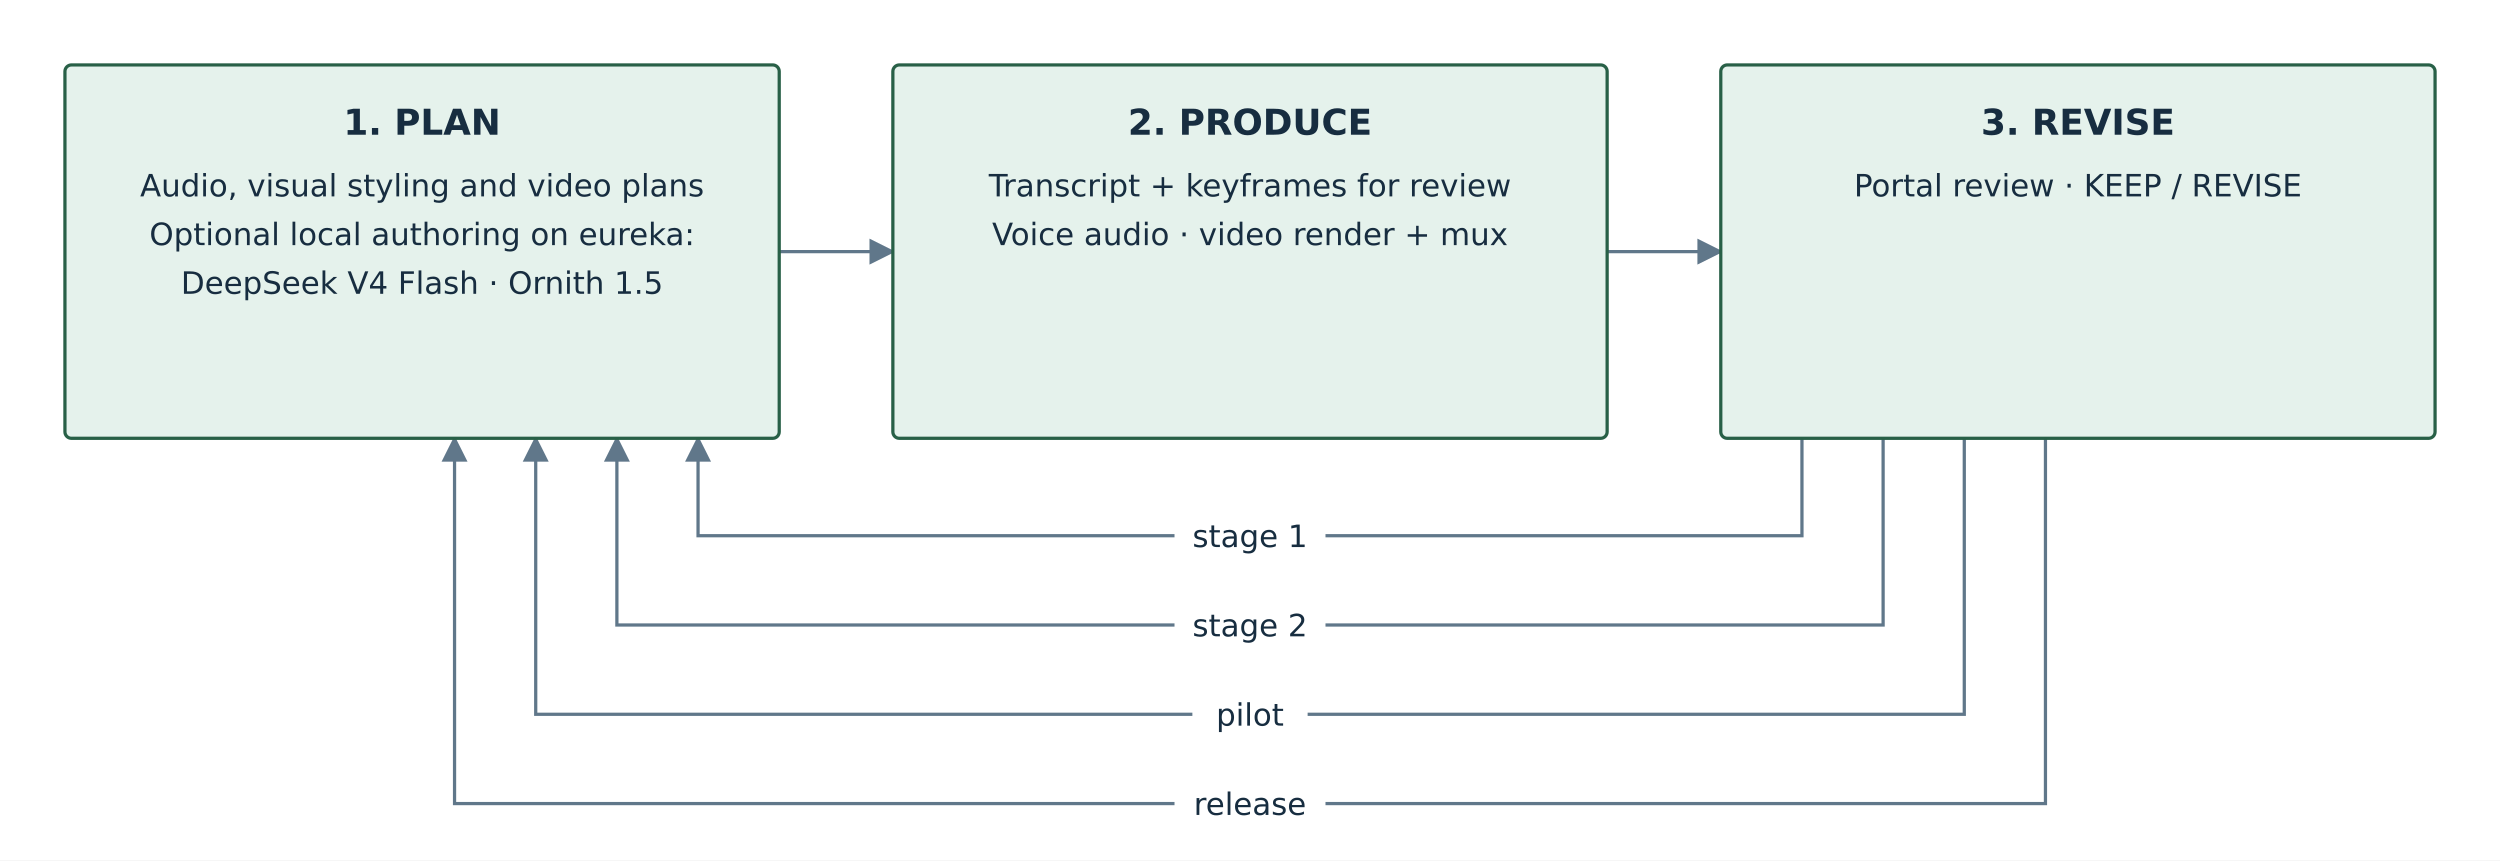
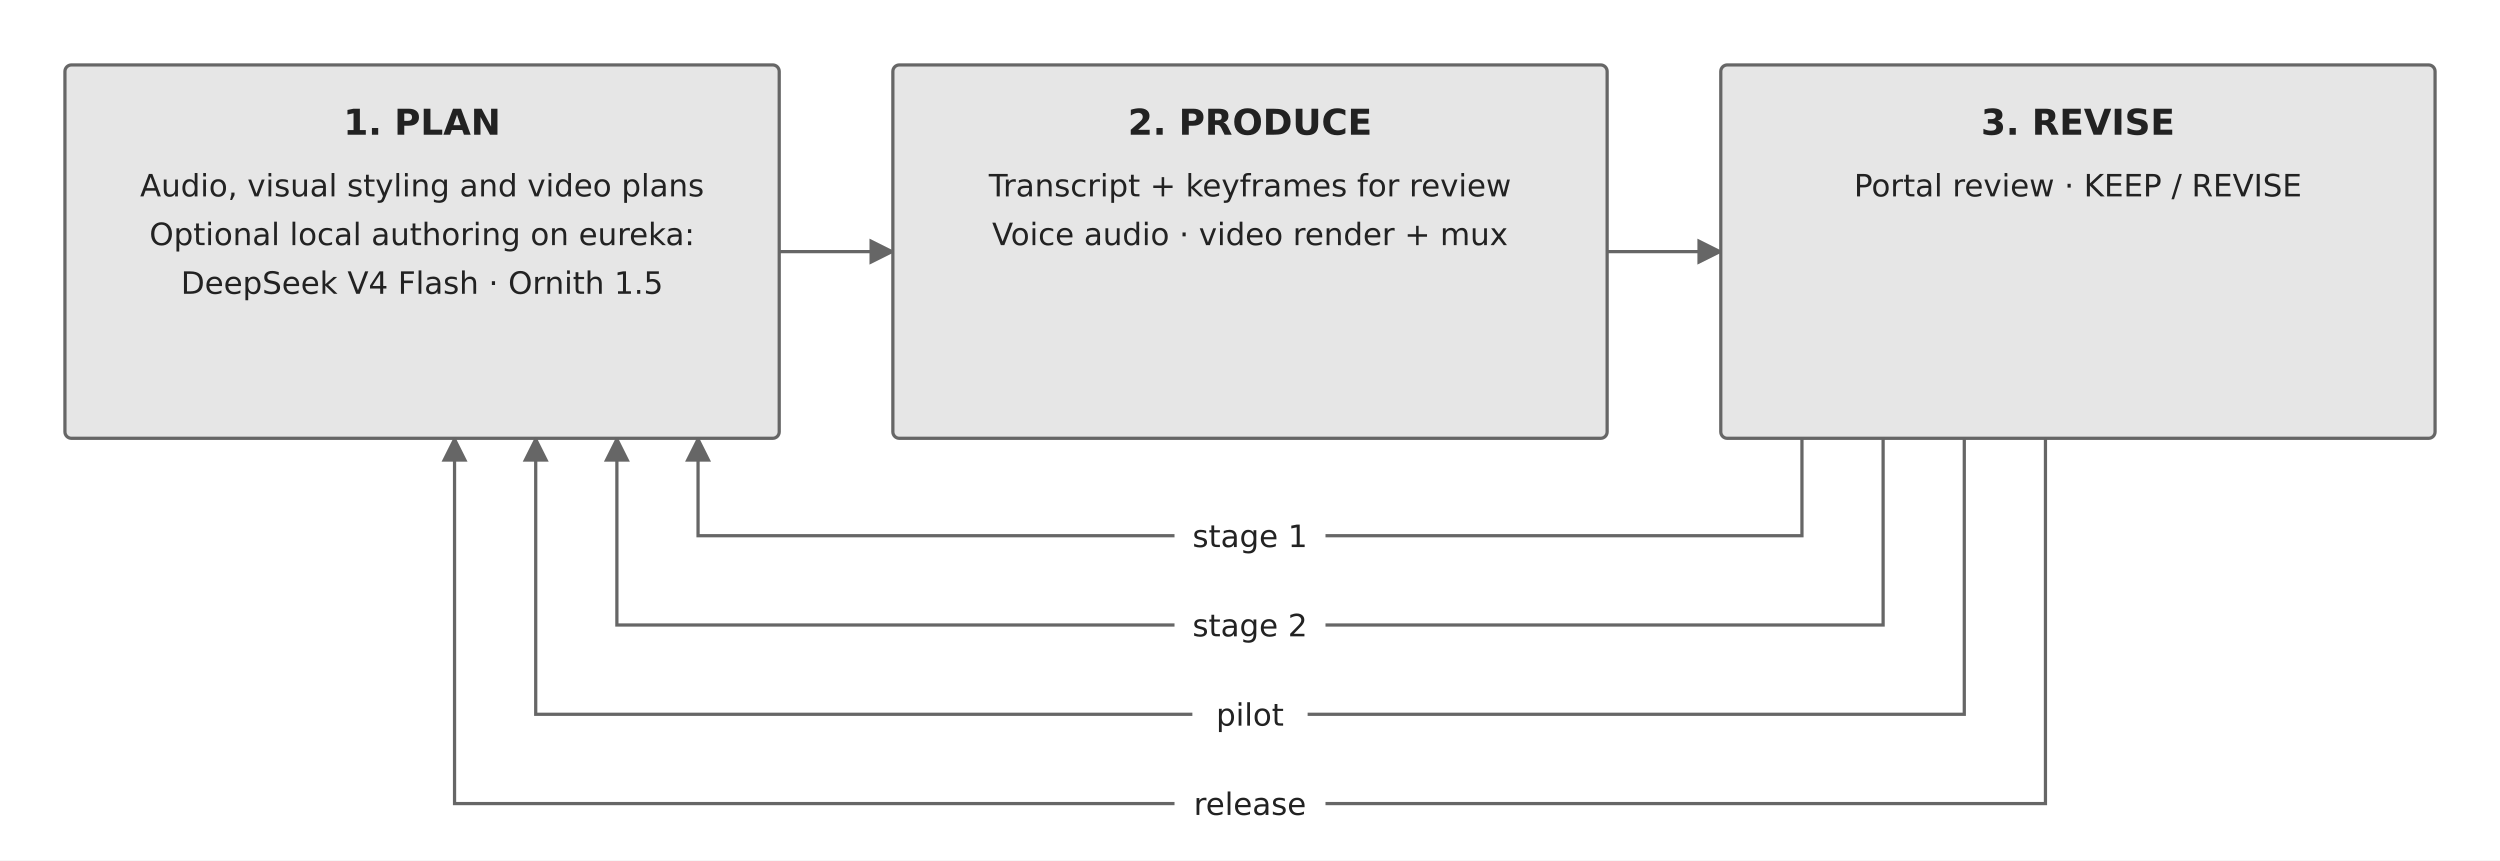
<svg xmlns="http://www.w3.org/2000/svg" viewBox="0 0 1540 530" width="1540" height="530" role="img" aria-labelledby="diagram-title" font-family="DejaVu Sans">
  <rect width="1540" height="530" fill="white" />
  <defs>
    <marker id="arrow" viewBox="0 0 10 10" refX="9" refY="5" markerWidth="8" markerHeight="8" orient="auto-start-reverse">
-       <path d="M 0 0 L 10 5 L 0 10 Z" fill="#60778a" />
+       <path d="M 0 0 L 10 5 L 0 10 Z" fill="#666666" />
    </marker>
  </defs>
-   <path d="M 480 155 L 550 155" fill="none" stroke="#60778a" stroke-width="2" data-source="PLAN" data-target="PRODUCE" marker-end="url(#arrow)" />
-   <path d="M 990 155 L 1060 155" fill="none" stroke="#60778a" stroke-width="2" data-source="PRODUCE" data-target="REVIEW" marker-end="url(#arrow)" />
-   <path d="M 1110 270 L 1110 330 L 430 330 L 430 270" fill="none" stroke="#60778a" stroke-width="2" data-source="REVIEW" data-target="PLAN" marker-end="url(#arrow)" />
-   <path d="M 1160 270 L 1160 385 L 380 385 L 380 270" fill="none" stroke="#60778a" stroke-width="2" data-source="REVIEW" data-target="PLAN" marker-end="url(#arrow)" />
-   <path d="M 1210 270 L 1210 440 L 330 440 L 330 270" fill="none" stroke="#60778a" stroke-width="2" data-source="REVIEW" data-target="PLAN" marker-end="url(#arrow)" />
-   <path d="M 1260 270 L 1260 495 L 280 495 L 280 270" fill="none" stroke="#60778a" stroke-width="2" data-source="REVIEW" data-target="PLAN" marker-end="url(#arrow)" />
+   <path d="M 480 155 L 550 155" fill="none" stroke="#666666" stroke-width="2" data-source="PLAN" data-target="PRODUCE" marker-end="url(#arrow)" />
+   <path d="M 990 155 L 1060 155" fill="none" stroke="#666666" stroke-width="2" data-source="PRODUCE" data-target="REVIEW" marker-end="url(#arrow)" />
+   <path d="M 1110 270 L 1110 330 L 430 330 L 430 270" fill="none" stroke="#666666" stroke-width="2" data-source="REVIEW" data-target="PLAN" marker-end="url(#arrow)" />
+   <path d="M 1160 270 L 1160 385 L 380 385 L 380 270" fill="none" stroke="#666666" stroke-width="2" data-source="REVIEW" data-target="PLAN" marker-end="url(#arrow)" />
+   <path d="M 1210 270 L 1210 440 L 330 440 L 330 270" fill="none" stroke="#666666" stroke-width="2" data-source="REVIEW" data-target="PLAN" marker-end="url(#arrow)" />
+   <path d="M 1260 270 L 1260 495 L 280 495 L 280 270" fill="none" stroke="#666666" stroke-width="2" data-source="REVIEW" data-target="PLAN" marker-end="url(#arrow)" />
  <g id="node-PLAN">
-     <rect x="40" y="40" width="440" height="230" rx="4" fill="#e5f2ec" stroke="#286047" stroke-width="2" />
-     <text x="260.0" y="83" text-anchor="middle" fill="#172d40" font-size="22" font-weight="700">1. PLAN</text>
-     <text x="260.0" y="121" text-anchor="middle" fill="#172d40" font-size="19" font-weight="400">Audio, visual styling and video plans</text>
-     <text x="260.0" y="151" text-anchor="middle" fill="#172d40" font-size="19" font-weight="400">Optional local authoring on eureka:</text>
-     <text x="260.0" y="181" text-anchor="middle" fill="#172d40" font-size="19" font-weight="400">DeepSeek V4 Flash · Ornith 1.5</text>
+     <rect x="40" y="40" width="440" height="230" rx="4" fill="#e6e6e6" stroke="#666666" stroke-width="2" />
+     <text x="260.0" y="83" text-anchor="middle" fill="#222222" font-size="22" font-weight="700">1. PLAN</text>
+     <text x="260.0" y="121" text-anchor="middle" fill="#222222" font-size="19" font-weight="400">Audio, visual styling and video plans</text>
+     <text x="260.0" y="151" text-anchor="middle" fill="#222222" font-size="19" font-weight="400">Optional local authoring on eureka:</text>
+     <text x="260.0" y="181" text-anchor="middle" fill="#222222" font-size="19" font-weight="400">DeepSeek V4 Flash · Ornith 1.5</text>
  </g>
  <g id="node-PRODUCE">
-     <rect x="550" y="40" width="440" height="230" rx="4" fill="#e5f2ec" stroke="#286047" stroke-width="2" />
-     <text x="770.0" y="83" text-anchor="middle" fill="#172d40" font-size="22" font-weight="700">2. PRODUCE</text>
-     <text x="770.0" y="121" text-anchor="middle" fill="#172d40" font-size="19" font-weight="400">Transcript + keyframes for review</text>
-     <text x="770.0" y="151" text-anchor="middle" fill="#172d40" font-size="19" font-weight="400">Voice audio · video render + mux</text>
+     <rect x="550" y="40" width="440" height="230" rx="4" fill="#e6e6e6" stroke="#666666" stroke-width="2" />
+     <text x="770.0" y="83" text-anchor="middle" fill="#222222" font-size="22" font-weight="700">2. PRODUCE</text>
+     <text x="770.0" y="121" text-anchor="middle" fill="#222222" font-size="19" font-weight="400">Transcript + keyframes for review</text>
+     <text x="770.0" y="151" text-anchor="middle" fill="#222222" font-size="19" font-weight="400">Voice audio · video render + mux</text>
  </g>
  <g id="node-REVIEW">
-     <rect x="1060" y="40" width="440" height="230" rx="4" fill="#e5f2ec" stroke="#286047" stroke-width="2" />
-     <text x="1280.0" y="83" text-anchor="middle" fill="#172d40" font-size="22" font-weight="700">3. REVISE</text>
-     <text x="1280.0" y="121" text-anchor="middle" fill="#172d40" font-size="19" font-weight="400">Portal review · KEEP / REVISE</text>
+     <rect x="1060" y="40" width="440" height="230" rx="4" fill="#e6e6e6" stroke="#666666" stroke-width="2" />
+     <text x="1280.0" y="83" text-anchor="middle" fill="#222222" font-size="22" font-weight="700">3. REVISE</text>
+     <text x="1280.0" y="121" text-anchor="middle" fill="#222222" font-size="19" font-weight="400">Portal review · KEEP / REVISE</text>
  </g>
  <rect x="723.5" y="316" width="93" height="28" rx="4" fill="white" />
-   <text x="770" y="337" text-anchor="middle" fill="#172d40" font-size="19">stage 1</text>
+   <text x="770" y="337" text-anchor="middle" fill="#222222" font-size="19">stage 1</text>
  <rect x="723.5" y="371" width="93" height="28" rx="4" fill="white" />
-   <text x="770" y="392" text-anchor="middle" fill="#172d40" font-size="19">stage 2</text>
+   <text x="770" y="392" text-anchor="middle" fill="#222222" font-size="19">stage 2</text>
  <rect x="734.5" y="426" width="71" height="28" rx="4" fill="white" />
-   <text x="770" y="447" text-anchor="middle" fill="#172d40" font-size="19">pilot</text>
+   <text x="770" y="447" text-anchor="middle" fill="#222222" font-size="19">pilot</text>
  <rect x="723.5" y="481" width="93" height="28" rx="4" fill="white" />
-   <text x="770" y="502" text-anchor="middle" fill="#172d40" font-size="19">release</text>
+   <text x="770" y="502" text-anchor="middle" fill="#222222" font-size="19">release</text>
</svg>
